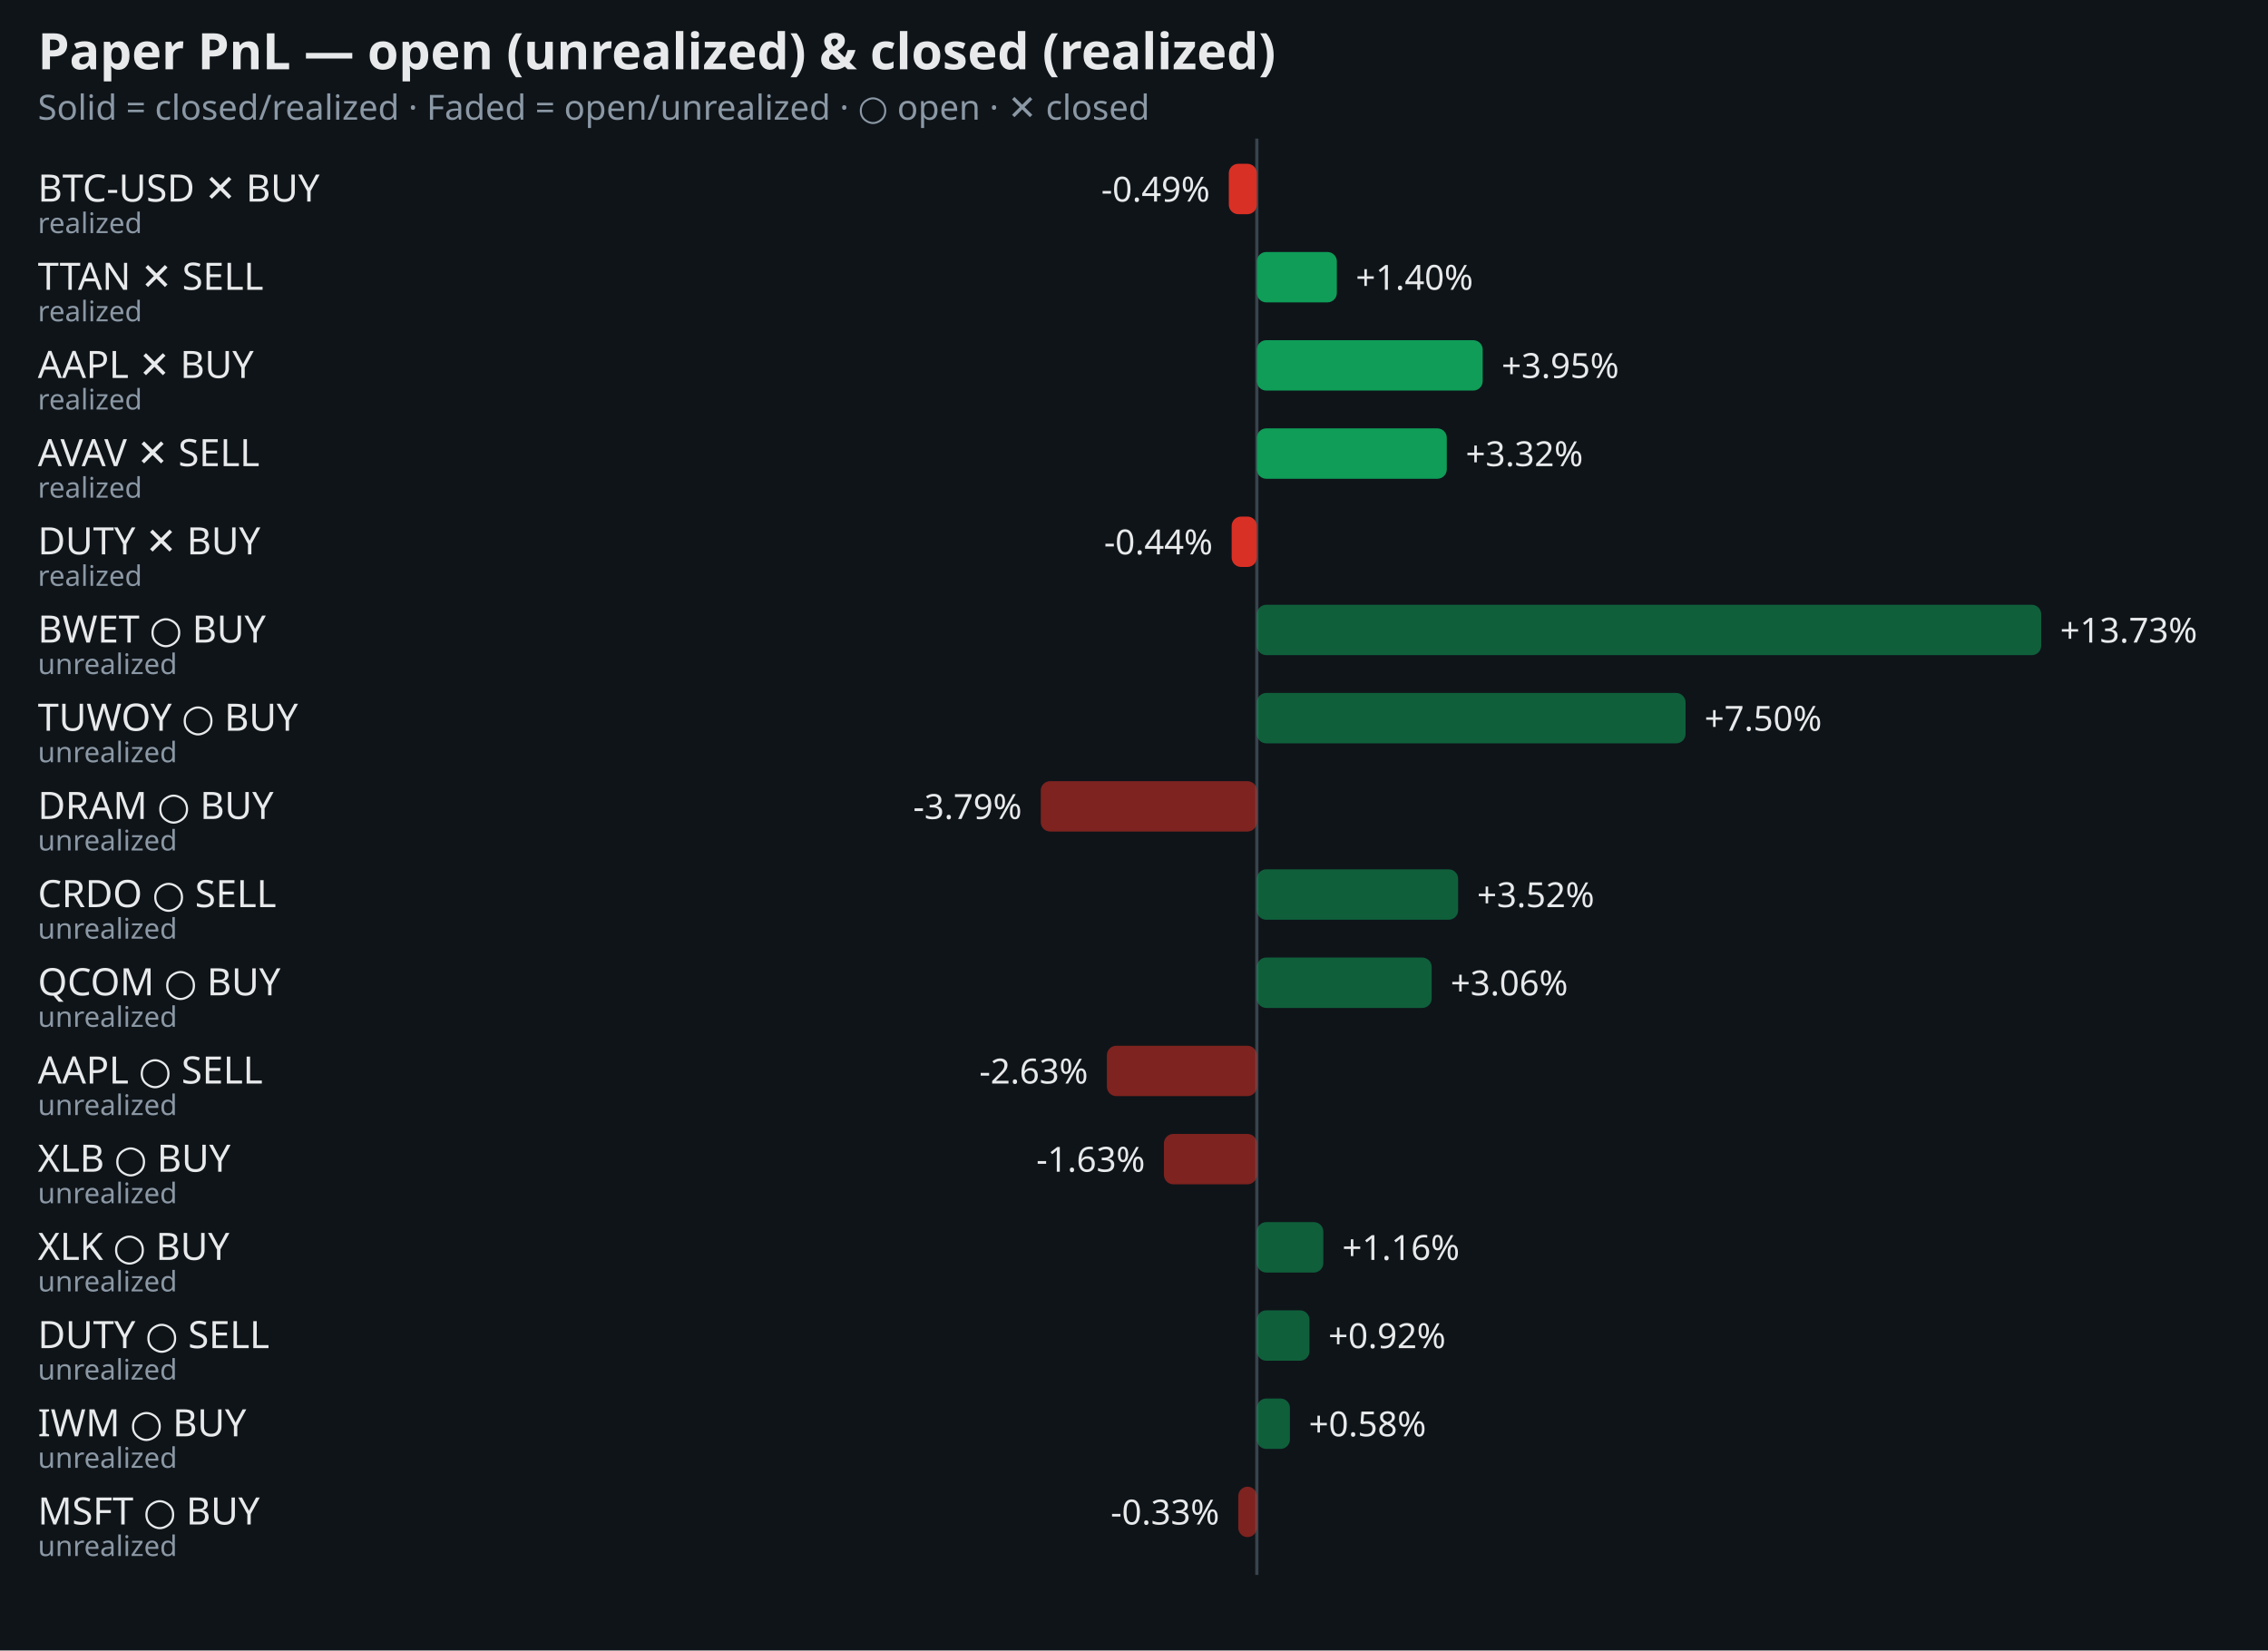
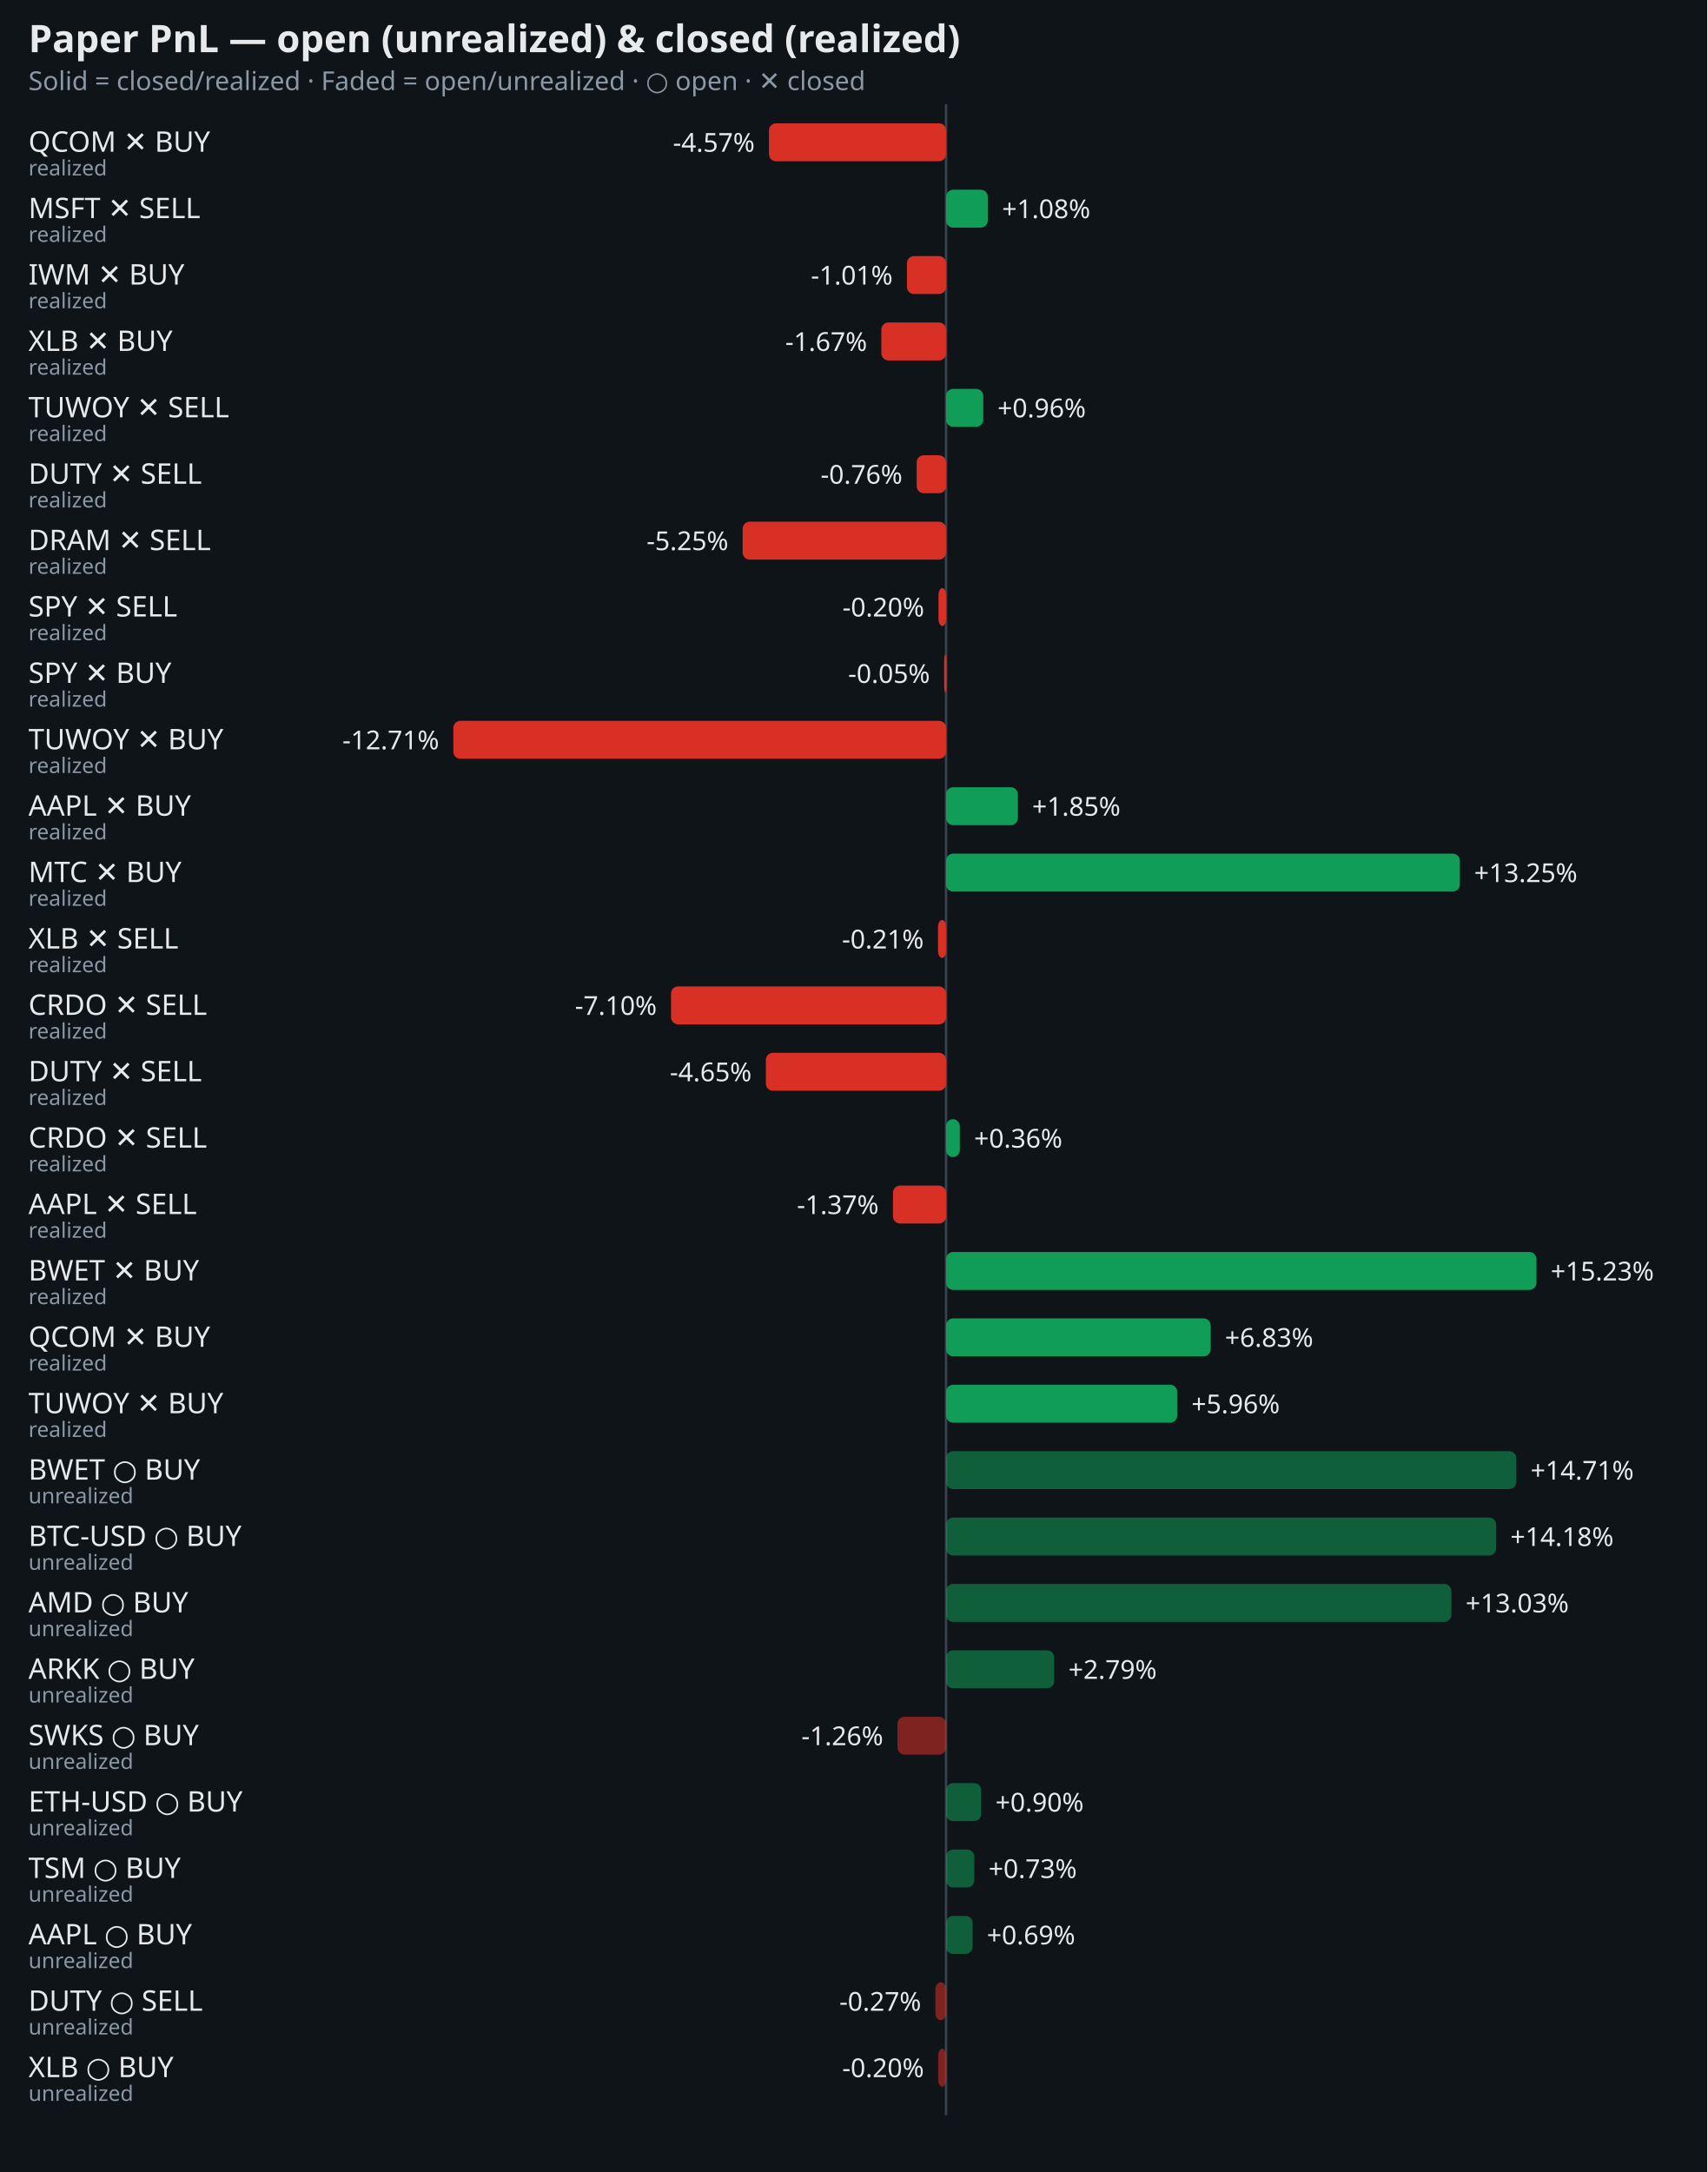
- <svg xmlns="http://www.w3.org/2000/svg" width="720" height="524" viewBox="0 0 720 524">
-   <rect width="720" height="524" fill="#0f1419" />
+ <svg xmlns="http://www.w3.org/2000/svg" width="720" height="916" viewBox="0 0 720 916">
+   <rect width="720" height="916" fill="#0f1419" />
  <text x="12" y="22" fill="#e7e9ea" font-family="ui-sans-serif,system-ui,sans-serif" font-size="16" font-weight="600">Paper PnL — open (unrealized) &amp; closed (realized)</text>
  <text x="12" y="38" fill="#8b98a5" font-family="ui-sans-serif,system-ui,sans-serif" font-size="11">Solid = closed/realized · Faded = open/unrealized · ○ open · ✕ closed</text>
-   <line x1="399" y1="44" x2="399" y2="500" stroke="#38444d" stroke-width="1" />
-   <text x="12" y="64" fill="#e7e9ea" font-family="ui-sans-serif,system-ui,sans-serif" font-size="12">BTC-USD ✕ BUY</text>
+   <line x1="399" y1="44" x2="399" y2="892" stroke="#38444d" stroke-width="1" />
+   <text x="12" y="64" fill="#e7e9ea" font-family="ui-sans-serif,system-ui,sans-serif" font-size="12">QCOM ✕ BUY</text>
  <text x="12" y="74" fill="#8b98a5" font-family="ui-sans-serif,system-ui,sans-serif" font-size="9">realized</text>
-   <rect x="390.1" y="52" width="8.9" height="16" rx="3" fill="#d93025" opacity="1" />
-   <text x="384.1" y="64" text-anchor="end" fill="#e7e9ea" font-family="ui-sans-serif,system-ui,sans-serif" font-size="11">-0.49%</text>
-   <text x="12" y="92" fill="#e7e9ea" font-family="ui-sans-serif,system-ui,sans-serif" font-size="12">TTAN ✕ SELL</text>
+   <rect x="324.3" y="52" width="74.7" height="16" rx="3" fill="#d93025" opacity="1" />
+   <text x="318.3" y="64" text-anchor="end" fill="#e7e9ea" font-family="ui-sans-serif,system-ui,sans-serif" font-size="11">-4.57%</text>
+   <text x="12" y="92" fill="#e7e9ea" font-family="ui-sans-serif,system-ui,sans-serif" font-size="12">MSFT ✕ SELL</text>
  <text x="12" y="102" fill="#8b98a5" font-family="ui-sans-serif,system-ui,sans-serif" font-size="9">realized</text>
-   <rect x="399.0" y="80" width="25.4" height="16" rx="3" fill="#0f9d58" opacity="1" />
-   <text x="430.4" y="92" text-anchor="start" fill="#e7e9ea" font-family="ui-sans-serif,system-ui,sans-serif" font-size="11">+1.40%</text>
-   <text x="12" y="120" fill="#e7e9ea" font-family="ui-sans-serif,system-ui,sans-serif" font-size="12">AAPL ✕ BUY</text>
+   <rect x="399.0" y="80" width="17.6" height="16" rx="3" fill="#0f9d58" opacity="1" />
+   <text x="422.6" y="92" text-anchor="start" fill="#e7e9ea" font-family="ui-sans-serif,system-ui,sans-serif" font-size="11">+1.08%</text>
+   <text x="12" y="120" fill="#e7e9ea" font-family="ui-sans-serif,system-ui,sans-serif" font-size="12">IWM ✕ BUY</text>
  <text x="12" y="130" fill="#8b98a5" font-family="ui-sans-serif,system-ui,sans-serif" font-size="9">realized</text>
-   <rect x="399.0" y="108" width="71.7" height="16" rx="3" fill="#0f9d58" opacity="1" />
-   <text x="476.7" y="120" text-anchor="start" fill="#e7e9ea" font-family="ui-sans-serif,system-ui,sans-serif" font-size="11">+3.95%</text>
-   <text x="12" y="148" fill="#e7e9ea" font-family="ui-sans-serif,system-ui,sans-serif" font-size="12">AVAV ✕ SELL</text>
+   <rect x="382.5" y="108" width="16.5" height="16" rx="3" fill="#d93025" opacity="1" />
+   <text x="376.5" y="120" text-anchor="end" fill="#e7e9ea" font-family="ui-sans-serif,system-ui,sans-serif" font-size="11">-1.01%</text>
+   <text x="12" y="148" fill="#e7e9ea" font-family="ui-sans-serif,system-ui,sans-serif" font-size="12">XLB ✕ BUY</text>
  <text x="12" y="158" fill="#8b98a5" font-family="ui-sans-serif,system-ui,sans-serif" font-size="9">realized</text>
-   <rect x="399.0" y="136" width="60.3" height="16" rx="3" fill="#0f9d58" opacity="1" />
-   <text x="465.3" y="148" text-anchor="start" fill="#e7e9ea" font-family="ui-sans-serif,system-ui,sans-serif" font-size="11">+3.32%</text>
-   <text x="12" y="176" fill="#e7e9ea" font-family="ui-sans-serif,system-ui,sans-serif" font-size="12">DUTY ✕ BUY</text>
+   <rect x="371.7" y="136" width="27.3" height="16" rx="3" fill="#d93025" opacity="1" />
+   <text x="365.7" y="148" text-anchor="end" fill="#e7e9ea" font-family="ui-sans-serif,system-ui,sans-serif" font-size="11">-1.67%</text>
+   <text x="12" y="176" fill="#e7e9ea" font-family="ui-sans-serif,system-ui,sans-serif" font-size="12">TUWOY ✕ SELL</text>
  <text x="12" y="186" fill="#8b98a5" font-family="ui-sans-serif,system-ui,sans-serif" font-size="9">realized</text>
-   <rect x="391.0" y="164" width="8.0" height="16" rx="3" fill="#d93025" opacity="1" />
-   <text x="385.0" y="176" text-anchor="end" fill="#e7e9ea" font-family="ui-sans-serif,system-ui,sans-serif" font-size="11">-0.44%</text>
-   <text x="12" y="204" fill="#e7e9ea" font-family="ui-sans-serif,system-ui,sans-serif" font-size="12">BWET ○ BUY</text>
-   <text x="12" y="214" fill="#8b98a5" font-family="ui-sans-serif,system-ui,sans-serif" font-size="9">unrealized</text>
-   <rect x="399.0" y="192" width="249.0" height="16" rx="3" fill="#0f9d58" opacity="0.55" />
-   <text x="654.0" y="204" text-anchor="start" fill="#e7e9ea" font-family="ui-sans-serif,system-ui,sans-serif" font-size="11">+13.73%</text>
-   <text x="12" y="232" fill="#e7e9ea" font-family="ui-sans-serif,system-ui,sans-serif" font-size="12">TUWOY ○ BUY</text>
-   <text x="12" y="242" fill="#8b98a5" font-family="ui-sans-serif,system-ui,sans-serif" font-size="9">unrealized</text>
-   <rect x="399.0" y="220" width="136.1" height="16" rx="3" fill="#0f9d58" opacity="0.55" />
-   <text x="541.1" y="232" text-anchor="start" fill="#e7e9ea" font-family="ui-sans-serif,system-ui,sans-serif" font-size="11">+7.50%</text>
-   <text x="12" y="260" fill="#e7e9ea" font-family="ui-sans-serif,system-ui,sans-serif" font-size="12">DRAM ○ BUY</text>
-   <text x="12" y="270" fill="#8b98a5" font-family="ui-sans-serif,system-ui,sans-serif" font-size="9">unrealized</text>
-   <rect x="330.4" y="248" width="68.6" height="16" rx="3" fill="#d93025" opacity="0.55" />
-   <text x="324.4" y="260" text-anchor="end" fill="#e7e9ea" font-family="ui-sans-serif,system-ui,sans-serif" font-size="11">-3.79%</text>
-   <text x="12" y="288" fill="#e7e9ea" font-family="ui-sans-serif,system-ui,sans-serif" font-size="12">CRDO ○ SELL</text>
-   <text x="12" y="298" fill="#8b98a5" font-family="ui-sans-serif,system-ui,sans-serif" font-size="9">unrealized</text>
-   <rect x="399.0" y="276" width="63.9" height="16" rx="3" fill="#0f9d58" opacity="0.55" />
-   <text x="468.9" y="288" text-anchor="start" fill="#e7e9ea" font-family="ui-sans-serif,system-ui,sans-serif" font-size="11">+3.52%</text>
-   <text x="12" y="316" fill="#e7e9ea" font-family="ui-sans-serif,system-ui,sans-serif" font-size="12">QCOM ○ BUY</text>
-   <text x="12" y="326" fill="#8b98a5" font-family="ui-sans-serif,system-ui,sans-serif" font-size="9">unrealized</text>
-   <rect x="399.0" y="304" width="55.5" height="16" rx="3" fill="#0f9d58" opacity="0.55" />
-   <text x="460.5" y="316" text-anchor="start" fill="#e7e9ea" font-family="ui-sans-serif,system-ui,sans-serif" font-size="11">+3.06%</text>
-   <text x="12" y="344" fill="#e7e9ea" font-family="ui-sans-serif,system-ui,sans-serif" font-size="12">AAPL ○ SELL</text>
-   <text x="12" y="354" fill="#8b98a5" font-family="ui-sans-serif,system-ui,sans-serif" font-size="9">unrealized</text>
-   <rect x="351.4" y="332" width="47.6" height="16" rx="3" fill="#d93025" opacity="0.55" />
-   <text x="345.4" y="344" text-anchor="end" fill="#e7e9ea" font-family="ui-sans-serif,system-ui,sans-serif" font-size="11">-2.63%</text>
-   <text x="12" y="372" fill="#e7e9ea" font-family="ui-sans-serif,system-ui,sans-serif" font-size="12">XLB ○ BUY</text>
-   <text x="12" y="382" fill="#8b98a5" font-family="ui-sans-serif,system-ui,sans-serif" font-size="9">unrealized</text>
-   <rect x="369.5" y="360" width="29.5" height="16" rx="3" fill="#d93025" opacity="0.55" />
-   <text x="363.5" y="372" text-anchor="end" fill="#e7e9ea" font-family="ui-sans-serif,system-ui,sans-serif" font-size="11">-1.63%</text>
-   <text x="12" y="400" fill="#e7e9ea" font-family="ui-sans-serif,system-ui,sans-serif" font-size="12">XLK ○ BUY</text>
-   <text x="12" y="410" fill="#8b98a5" font-family="ui-sans-serif,system-ui,sans-serif" font-size="9">unrealized</text>
-   <rect x="399.0" y="388" width="21.1" height="16" rx="3" fill="#0f9d58" opacity="0.55" />
-   <text x="426.1" y="400" text-anchor="start" fill="#e7e9ea" font-family="ui-sans-serif,system-ui,sans-serif" font-size="11">+1.16%</text>
-   <text x="12" y="428" fill="#e7e9ea" font-family="ui-sans-serif,system-ui,sans-serif" font-size="12">DUTY ○ SELL</text>
-   <text x="12" y="438" fill="#8b98a5" font-family="ui-sans-serif,system-ui,sans-serif" font-size="9">unrealized</text>
-   <rect x="399.0" y="416" width="16.7" height="16" rx="3" fill="#0f9d58" opacity="0.55" />
-   <text x="421.7" y="428" text-anchor="start" fill="#e7e9ea" font-family="ui-sans-serif,system-ui,sans-serif" font-size="11">+0.92%</text>
-   <text x="12" y="456" fill="#e7e9ea" font-family="ui-sans-serif,system-ui,sans-serif" font-size="12">IWM ○ BUY</text>
-   <text x="12" y="466" fill="#8b98a5" font-family="ui-sans-serif,system-ui,sans-serif" font-size="9">unrealized</text>
-   <rect x="399.0" y="444" width="10.5" height="16" rx="3" fill="#0f9d58" opacity="0.55" />
-   <text x="415.5" y="456" text-anchor="start" fill="#e7e9ea" font-family="ui-sans-serif,system-ui,sans-serif" font-size="11">+0.58%</text>
-   <text x="12" y="484" fill="#e7e9ea" font-family="ui-sans-serif,system-ui,sans-serif" font-size="12">MSFT ○ BUY</text>
-   <text x="12" y="494" fill="#8b98a5" font-family="ui-sans-serif,system-ui,sans-serif" font-size="9">unrealized</text>
-   <rect x="393.1" y="472" width="5.9" height="16" rx="3" fill="#d93025" opacity="0.55" />
-   <text x="387.1" y="484" text-anchor="end" fill="#e7e9ea" font-family="ui-sans-serif,system-ui,sans-serif" font-size="11">-0.33%</text>
+   <rect x="399.0" y="164" width="15.7" height="16" rx="3" fill="#0f9d58" opacity="1" />
+   <text x="420.7" y="176" text-anchor="start" fill="#e7e9ea" font-family="ui-sans-serif,system-ui,sans-serif" font-size="11">+0.96%</text>
+   <text x="12" y="204" fill="#e7e9ea" font-family="ui-sans-serif,system-ui,sans-serif" font-size="12">DUTY ✕ SELL</text>
+   <text x="12" y="214" fill="#8b98a5" font-family="ui-sans-serif,system-ui,sans-serif" font-size="9">realized</text>
+   <rect x="386.6" y="192" width="12.4" height="16" rx="3" fill="#d93025" opacity="1" />
+   <text x="380.6" y="204" text-anchor="end" fill="#e7e9ea" font-family="ui-sans-serif,system-ui,sans-serif" font-size="11">-0.76%</text>
+   <text x="12" y="232" fill="#e7e9ea" font-family="ui-sans-serif,system-ui,sans-serif" font-size="12">DRAM ✕ SELL</text>
+   <text x="12" y="242" fill="#8b98a5" font-family="ui-sans-serif,system-ui,sans-serif" font-size="9">realized</text>
+   <rect x="313.2" y="220" width="85.8" height="16" rx="3" fill="#d93025" opacity="1" />
+   <text x="307.2" y="232" text-anchor="end" fill="#e7e9ea" font-family="ui-sans-serif,system-ui,sans-serif" font-size="11">-5.25%</text>
+   <text x="12" y="260" fill="#e7e9ea" font-family="ui-sans-serif,system-ui,sans-serif" font-size="12">SPY ✕ SELL</text>
+   <text x="12" y="270" fill="#8b98a5" font-family="ui-sans-serif,system-ui,sans-serif" font-size="9">realized</text>
+   <rect x="395.8" y="248" width="3.2" height="16" rx="3" fill="#d93025" opacity="1" />
+   <text x="389.8" y="260" text-anchor="end" fill="#e7e9ea" font-family="ui-sans-serif,system-ui,sans-serif" font-size="11">-0.20%</text>
+   <text x="12" y="288" fill="#e7e9ea" font-family="ui-sans-serif,system-ui,sans-serif" font-size="12">SPY ✕ BUY</text>
+   <text x="12" y="298" fill="#8b98a5" font-family="ui-sans-serif,system-ui,sans-serif" font-size="9">realized</text>
+   <rect x="398.2" y="276" width="1.0" height="16" rx="3" fill="#d93025" opacity="1" />
+   <text x="392.2" y="288" text-anchor="end" fill="#e7e9ea" font-family="ui-sans-serif,system-ui,sans-serif" font-size="11">-0.05%</text>
+   <text x="12" y="316" fill="#e7e9ea" font-family="ui-sans-serif,system-ui,sans-serif" font-size="12">TUWOY ✕ BUY</text>
+   <text x="12" y="326" fill="#8b98a5" font-family="ui-sans-serif,system-ui,sans-serif" font-size="9">realized</text>
+   <rect x="191.2" y="304" width="207.8" height="16" rx="3" fill="#d93025" opacity="1" />
+   <text x="185.2" y="316" text-anchor="end" fill="#e7e9ea" font-family="ui-sans-serif,system-ui,sans-serif" font-size="11">-12.71%</text>
+   <text x="12" y="344" fill="#e7e9ea" font-family="ui-sans-serif,system-ui,sans-serif" font-size="12">AAPL ✕ BUY</text>
+   <text x="12" y="354" fill="#8b98a5" font-family="ui-sans-serif,system-ui,sans-serif" font-size="9">realized</text>
+   <rect x="399.0" y="332" width="30.3" height="16" rx="3" fill="#0f9d58" opacity="1" />
+   <text x="435.3" y="344" text-anchor="start" fill="#e7e9ea" font-family="ui-sans-serif,system-ui,sans-serif" font-size="11">+1.85%</text>
+   <text x="12" y="372" fill="#e7e9ea" font-family="ui-sans-serif,system-ui,sans-serif" font-size="12">MTC ✕ BUY</text>
+   <text x="12" y="382" fill="#8b98a5" font-family="ui-sans-serif,system-ui,sans-serif" font-size="9">realized</text>
+   <rect x="399.0" y="360" width="216.7" height="16" rx="3" fill="#0f9d58" opacity="1" />
+   <text x="621.7" y="372" text-anchor="start" fill="#e7e9ea" font-family="ui-sans-serif,system-ui,sans-serif" font-size="11">+13.25%</text>
+   <text x="12" y="400" fill="#e7e9ea" font-family="ui-sans-serif,system-ui,sans-serif" font-size="12">XLB ✕ SELL</text>
+   <text x="12" y="410" fill="#8b98a5" font-family="ui-sans-serif,system-ui,sans-serif" font-size="9">realized</text>
+   <rect x="395.6" y="388" width="3.4" height="16" rx="3" fill="#d93025" opacity="1" />
+   <text x="389.6" y="400" text-anchor="end" fill="#e7e9ea" font-family="ui-sans-serif,system-ui,sans-serif" font-size="11">-0.21%</text>
+   <text x="12" y="428" fill="#e7e9ea" font-family="ui-sans-serif,system-ui,sans-serif" font-size="12">CRDO ✕ SELL</text>
+   <text x="12" y="438" fill="#8b98a5" font-family="ui-sans-serif,system-ui,sans-serif" font-size="9">realized</text>
+   <rect x="283.0" y="416" width="116.0" height="16" rx="3" fill="#d93025" opacity="1" />
+   <text x="277.0" y="428" text-anchor="end" fill="#e7e9ea" font-family="ui-sans-serif,system-ui,sans-serif" font-size="11">-7.10%</text>
+   <text x="12" y="456" fill="#e7e9ea" font-family="ui-sans-serif,system-ui,sans-serif" font-size="12">DUTY ✕ SELL</text>
+   <text x="12" y="466" fill="#8b98a5" font-family="ui-sans-serif,system-ui,sans-serif" font-size="9">realized</text>
+   <rect x="323.0" y="444" width="76.0" height="16" rx="3" fill="#d93025" opacity="1" />
+   <text x="317.0" y="456" text-anchor="end" fill="#e7e9ea" font-family="ui-sans-serif,system-ui,sans-serif" font-size="11">-4.65%</text>
+   <text x="12" y="484" fill="#e7e9ea" font-family="ui-sans-serif,system-ui,sans-serif" font-size="12">CRDO ✕ SELL</text>
+   <text x="12" y="494" fill="#8b98a5" font-family="ui-sans-serif,system-ui,sans-serif" font-size="9">realized</text>
+   <rect x="399.0" y="472" width="5.8" height="16" rx="3" fill="#0f9d58" opacity="1" />
+   <text x="410.8" y="484" text-anchor="start" fill="#e7e9ea" font-family="ui-sans-serif,system-ui,sans-serif" font-size="11">+0.36%</text>
+   <text x="12" y="512" fill="#e7e9ea" font-family="ui-sans-serif,system-ui,sans-serif" font-size="12">AAPL ✕ SELL</text>
+   <text x="12" y="522" fill="#8b98a5" font-family="ui-sans-serif,system-ui,sans-serif" font-size="9">realized</text>
+   <rect x="376.6" y="500" width="22.4" height="16" rx="3" fill="#d93025" opacity="1" />
+   <text x="370.6" y="512" text-anchor="end" fill="#e7e9ea" font-family="ui-sans-serif,system-ui,sans-serif" font-size="11">-1.37%</text>
+   <text x="12" y="540" fill="#e7e9ea" font-family="ui-sans-serif,system-ui,sans-serif" font-size="12">BWET ✕ BUY</text>
+   <text x="12" y="550" fill="#8b98a5" font-family="ui-sans-serif,system-ui,sans-serif" font-size="9">realized</text>
+   <rect x="399.0" y="528" width="249.0" height="16" rx="3" fill="#0f9d58" opacity="1" />
+   <text x="654.0" y="540" text-anchor="start" fill="#e7e9ea" font-family="ui-sans-serif,system-ui,sans-serif" font-size="11">+15.23%</text>
+   <text x="12" y="568" fill="#e7e9ea" font-family="ui-sans-serif,system-ui,sans-serif" font-size="12">QCOM ✕ BUY</text>
+   <text x="12" y="578" fill="#8b98a5" font-family="ui-sans-serif,system-ui,sans-serif" font-size="9">realized</text>
+   <rect x="399.0" y="556" width="111.6" height="16" rx="3" fill="#0f9d58" opacity="1" />
+   <text x="516.6" y="568" text-anchor="start" fill="#e7e9ea" font-family="ui-sans-serif,system-ui,sans-serif" font-size="11">+6.83%</text>
+   <text x="12" y="596" fill="#e7e9ea" font-family="ui-sans-serif,system-ui,sans-serif" font-size="12">TUWOY ✕ BUY</text>
+   <text x="12" y="606" fill="#8b98a5" font-family="ui-sans-serif,system-ui,sans-serif" font-size="9">realized</text>
+   <rect x="399.0" y="584" width="97.5" height="16" rx="3" fill="#0f9d58" opacity="1" />
+   <text x="502.5" y="596" text-anchor="start" fill="#e7e9ea" font-family="ui-sans-serif,system-ui,sans-serif" font-size="11">+5.96%</text>
+   <text x="12" y="624" fill="#e7e9ea" font-family="ui-sans-serif,system-ui,sans-serif" font-size="12">BWET ○ BUY</text>
+   <text x="12" y="634" fill="#8b98a5" font-family="ui-sans-serif,system-ui,sans-serif" font-size="9">unrealized</text>
+   <rect x="399.0" y="612" width="240.5" height="16" rx="3" fill="#0f9d58" opacity="0.55" />
+   <text x="645.5" y="624" text-anchor="start" fill="#e7e9ea" font-family="ui-sans-serif,system-ui,sans-serif" font-size="11">+14.71%</text>
+   <text x="12" y="652" fill="#e7e9ea" font-family="ui-sans-serif,system-ui,sans-serif" font-size="12">BTC-USD ○ BUY</text>
+   <text x="12" y="662" fill="#8b98a5" font-family="ui-sans-serif,system-ui,sans-serif" font-size="9">unrealized</text>
+   <rect x="399.0" y="640" width="232.0" height="16" rx="3" fill="#0f9d58" opacity="0.55" />
+   <text x="637.0" y="652" text-anchor="start" fill="#e7e9ea" font-family="ui-sans-serif,system-ui,sans-serif" font-size="11">+14.18%</text>
+   <text x="12" y="680" fill="#e7e9ea" font-family="ui-sans-serif,system-ui,sans-serif" font-size="12">AMD ○ BUY</text>
+   <text x="12" y="690" fill="#8b98a5" font-family="ui-sans-serif,system-ui,sans-serif" font-size="9">unrealized</text>
+   <rect x="399.0" y="668" width="213.1" height="16" rx="3" fill="#0f9d58" opacity="0.55" />
+   <text x="618.1" y="680" text-anchor="start" fill="#e7e9ea" font-family="ui-sans-serif,system-ui,sans-serif" font-size="11">+13.03%</text>
+   <text x="12" y="708" fill="#e7e9ea" font-family="ui-sans-serif,system-ui,sans-serif" font-size="12">ARKK ○ BUY</text>
+   <text x="12" y="718" fill="#8b98a5" font-family="ui-sans-serif,system-ui,sans-serif" font-size="9">unrealized</text>
+   <rect x="399.0" y="696" width="45.6" height="16" rx="3" fill="#0f9d58" opacity="0.55" />
+   <text x="450.6" y="708" text-anchor="start" fill="#e7e9ea" font-family="ui-sans-serif,system-ui,sans-serif" font-size="11">+2.79%</text>
+   <text x="12" y="736" fill="#e7e9ea" font-family="ui-sans-serif,system-ui,sans-serif" font-size="12">SWKS ○ BUY</text>
+   <text x="12" y="746" fill="#8b98a5" font-family="ui-sans-serif,system-ui,sans-serif" font-size="9">unrealized</text>
+   <rect x="378.5" y="724" width="20.5" height="16" rx="3" fill="#d93025" opacity="0.55" />
+   <text x="372.5" y="736" text-anchor="end" fill="#e7e9ea" font-family="ui-sans-serif,system-ui,sans-serif" font-size="11">-1.26%</text>
+   <text x="12" y="764" fill="#e7e9ea" font-family="ui-sans-serif,system-ui,sans-serif" font-size="12">ETH-USD ○ BUY</text>
+   <text x="12" y="774" fill="#8b98a5" font-family="ui-sans-serif,system-ui,sans-serif" font-size="9">unrealized</text>
+   <rect x="399.0" y="752" width="14.8" height="16" rx="3" fill="#0f9d58" opacity="0.55" />
+   <text x="419.8" y="764" text-anchor="start" fill="#e7e9ea" font-family="ui-sans-serif,system-ui,sans-serif" font-size="11">+0.90%</text>
+   <text x="12" y="792" fill="#e7e9ea" font-family="ui-sans-serif,system-ui,sans-serif" font-size="12">TSM ○ BUY</text>
+   <text x="12" y="802" fill="#8b98a5" font-family="ui-sans-serif,system-ui,sans-serif" font-size="9">unrealized</text>
+   <rect x="399.0" y="780" width="11.9" height="16" rx="3" fill="#0f9d58" opacity="0.55" />
+   <text x="416.9" y="792" text-anchor="start" fill="#e7e9ea" font-family="ui-sans-serif,system-ui,sans-serif" font-size="11">+0.73%</text>
+   <text x="12" y="820" fill="#e7e9ea" font-family="ui-sans-serif,system-ui,sans-serif" font-size="12">AAPL ○ BUY</text>
+   <text x="12" y="830" fill="#8b98a5" font-family="ui-sans-serif,system-ui,sans-serif" font-size="9">unrealized</text>
+   <rect x="399.0" y="808" width="11.2" height="16" rx="3" fill="#0f9d58" opacity="0.55" />
+   <text x="416.2" y="820" text-anchor="start" fill="#e7e9ea" font-family="ui-sans-serif,system-ui,sans-serif" font-size="11">+0.69%</text>
+   <text x="12" y="848" fill="#e7e9ea" font-family="ui-sans-serif,system-ui,sans-serif" font-size="12">DUTY ○ SELL</text>
+   <text x="12" y="858" fill="#8b98a5" font-family="ui-sans-serif,system-ui,sans-serif" font-size="9">unrealized</text>
+   <rect x="394.5" y="836" width="4.5" height="16" rx="3" fill="#d93025" opacity="0.55" />
+   <text x="388.5" y="848" text-anchor="end" fill="#e7e9ea" font-family="ui-sans-serif,system-ui,sans-serif" font-size="11">-0.27%</text>
+   <text x="12" y="876" fill="#e7e9ea" font-family="ui-sans-serif,system-ui,sans-serif" font-size="12">XLB ○ BUY</text>
+   <text x="12" y="886" fill="#8b98a5" font-family="ui-sans-serif,system-ui,sans-serif" font-size="9">unrealized</text>
+   <rect x="395.7" y="864" width="3.3" height="16" rx="3" fill="#d93025" opacity="0.55" />
+   <text x="389.7" y="876" text-anchor="end" fill="#e7e9ea" font-family="ui-sans-serif,system-ui,sans-serif" font-size="11">-0.20%</text>
</svg>
